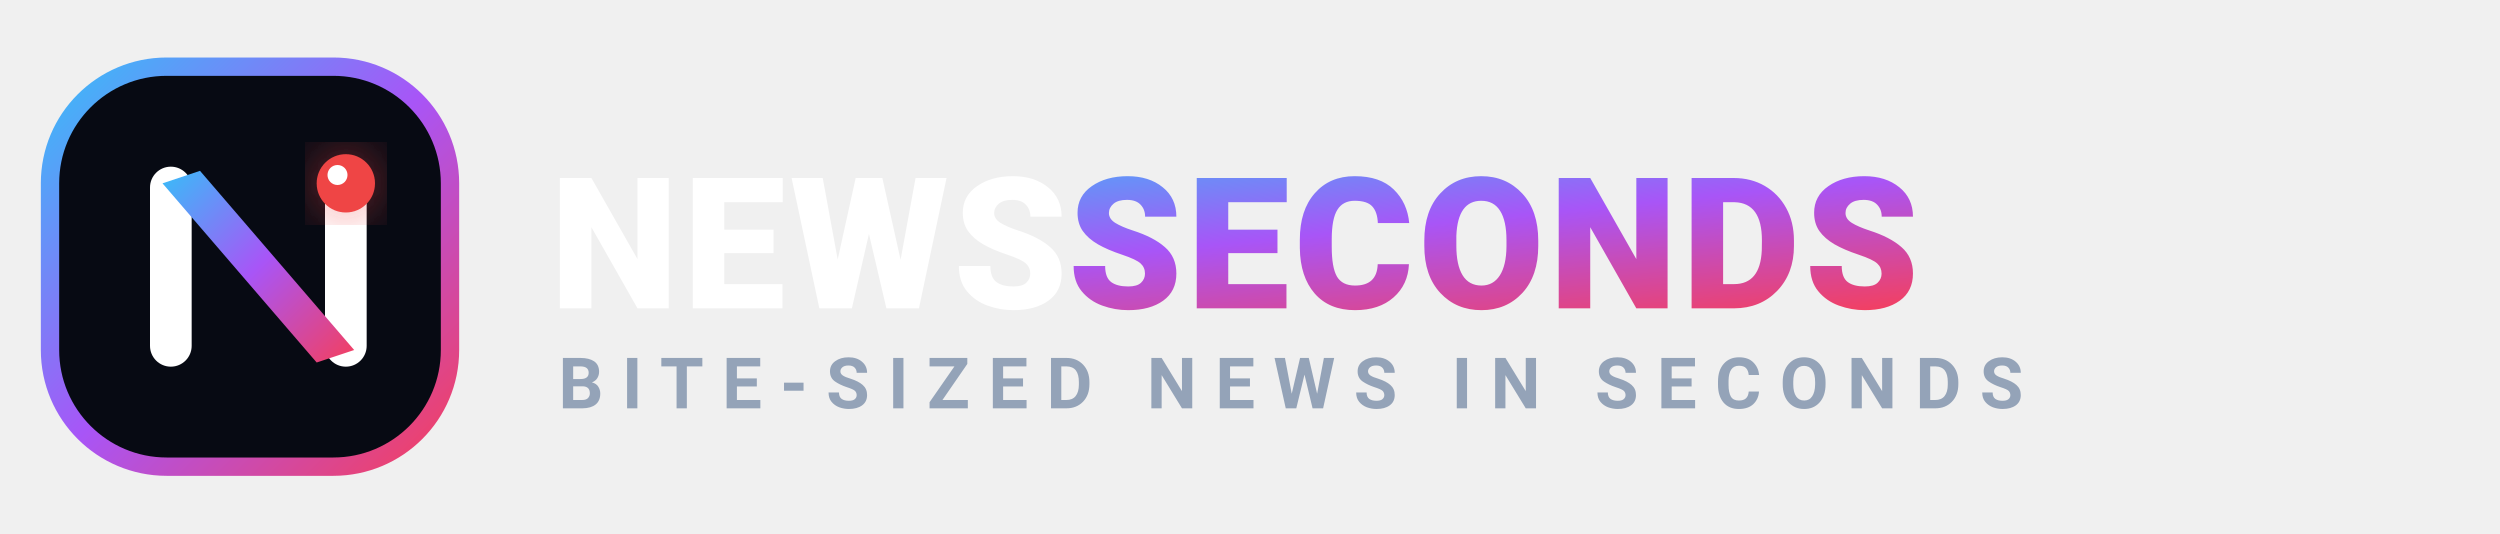
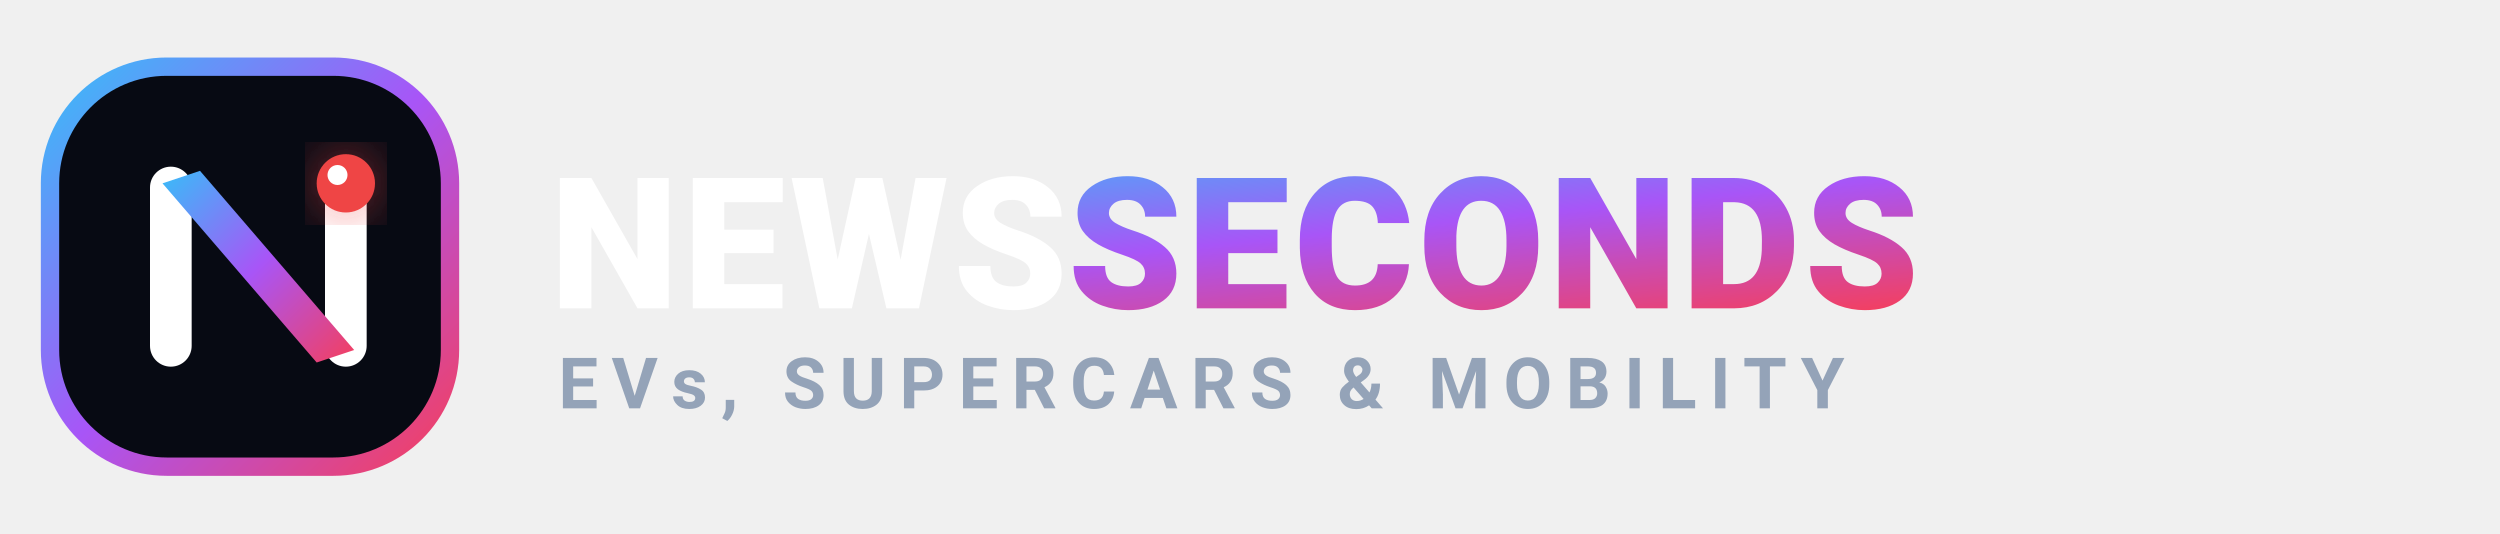
<svg xmlns="http://www.w3.org/2000/svg" viewBox="0 0 300 64" fill="none">
  <defs>
    <linearGradient id="brandGrad" x1="0%" y1="0%" x2="100%" y2="100%">
      <stop offset="0%" stop-color="#38bdf8" />
      <stop offset="50%" stop-color="#a855f7" />
      <stop offset="100%" stop-color="#f43f5e" />
    </linearGradient>
    <filter id="glow" x="-20%" y="-20%" width="140%" height="140%">
      <feGaussianBlur stdDeviation="4" result="blur" />
      <feMerge>
        <feMergeNode in="blur" />
        <feMergeNode in="SourceGraphic" />
      </feMerge>
    </filter>
  </defs>
  <rect x="6" y="8" width="48" height="48" rx="14" fill="#070a13" stroke="url(#brandGrad)" stroke-width="2.2" />
  <rect x="18" y="20" width="5" height="24" rx="2.5" fill="#ffffff" />
  <rect x="39" y="20" width="5" height="24" rx="2.5" fill="#ffffff" />
  <polygon points="19.5,22 24,20.5 42.5,42 38,43.5" fill="url(#brandGrad)" />
  <circle cx="41.5" cy="22" r="3.5" fill="#ef4444" filter="url(#glow)">
    <animate attributeName="opacity" values="1;0.4;1" dur="2s" repeatCount="indefinite" />
  </circle>
  <circle cx="40.5" cy="21" r="1.2" fill="#ffffff" />
  <text x="66" y="37" font-family="-apple-system, BlinkMacSystemFont, 'Segoe UI', Roboto, sans-serif" font-weight="900" font-size="22" fill="#ffffff" letter-spacing="0.5">NEWS<tspan fill="url(#brandGrad)">SECONDS</tspan>
  </text>
-   <text x="67" y="49" font-family="-apple-system, BlinkMacSystemFont, 'Segoe UI', Roboto, sans-serif" font-weight="700" font-size="8.5" fill="#94a3b8" letter-spacing="2.2">BITE-SIZED NEWS IN SECONDS</text>
+   <text x="67" y="49" font-family="-apple-system, BlinkMacSystemFont, 'Segoe UI', Roboto, sans-serif" font-weight="700" font-size="8.5" fill="#94a3b8" letter-spacing="1.6">EVs, SUPERCARS &amp; MOBILITY</text>
</svg>
